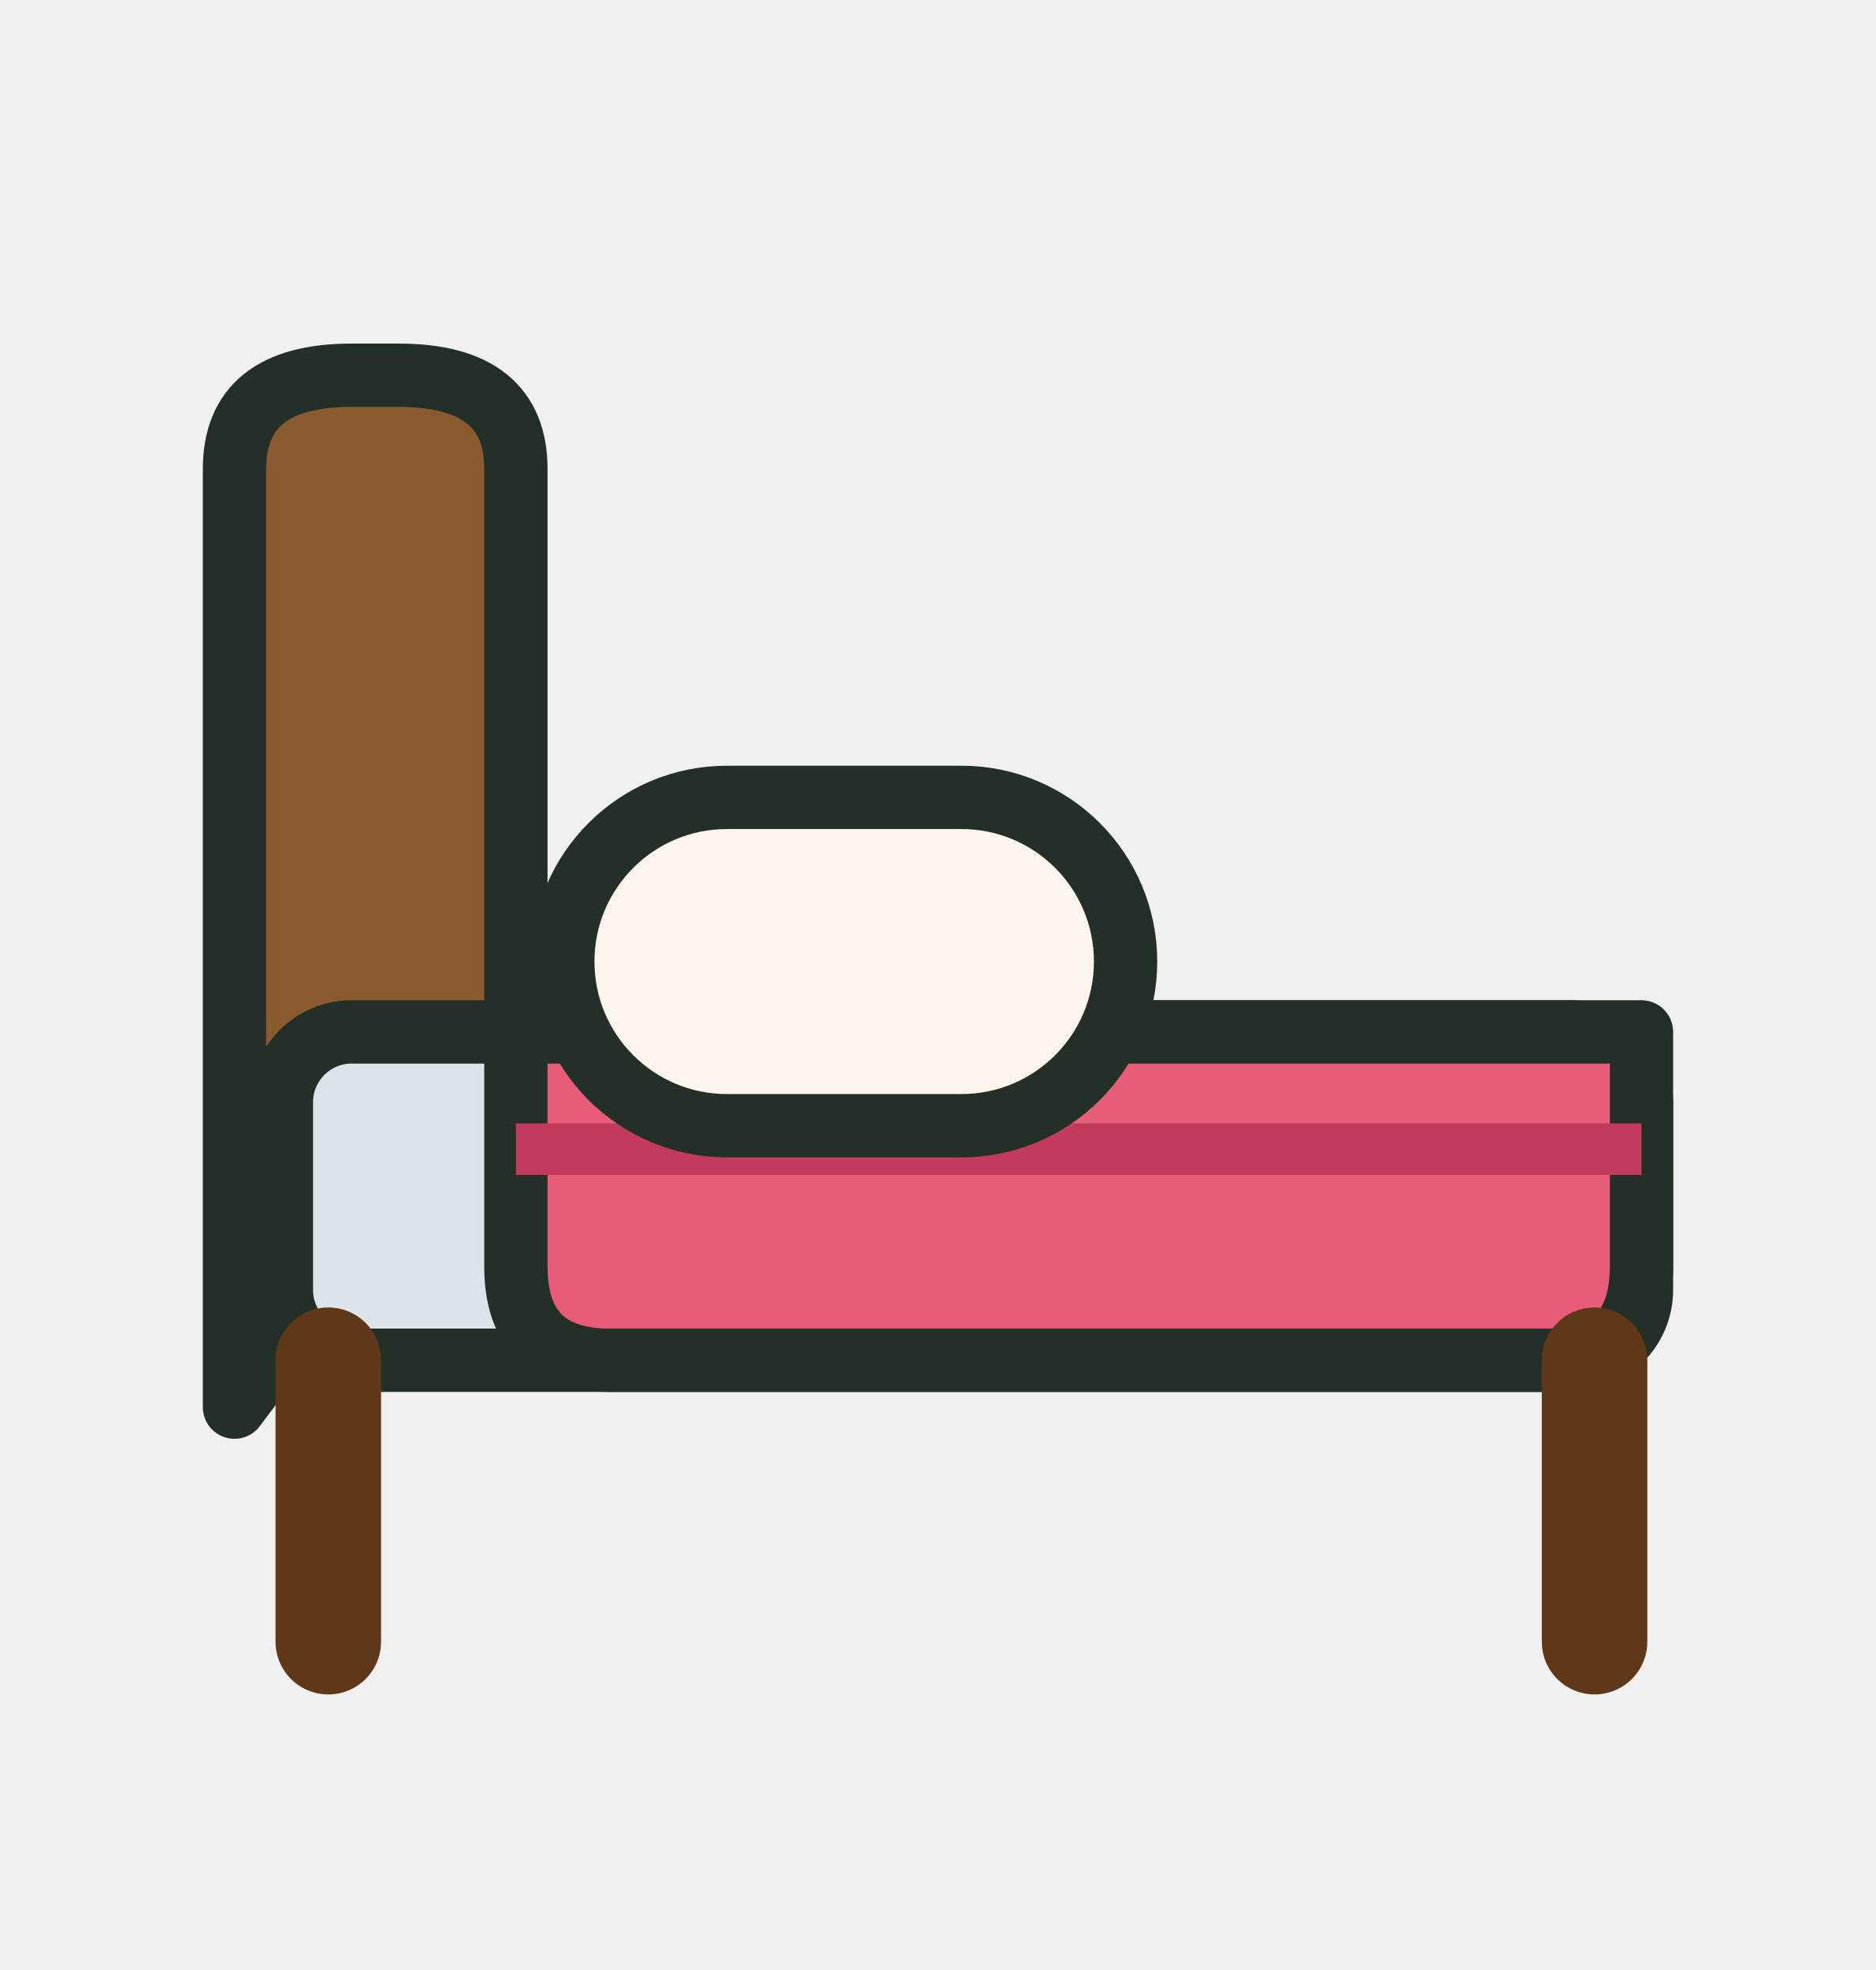
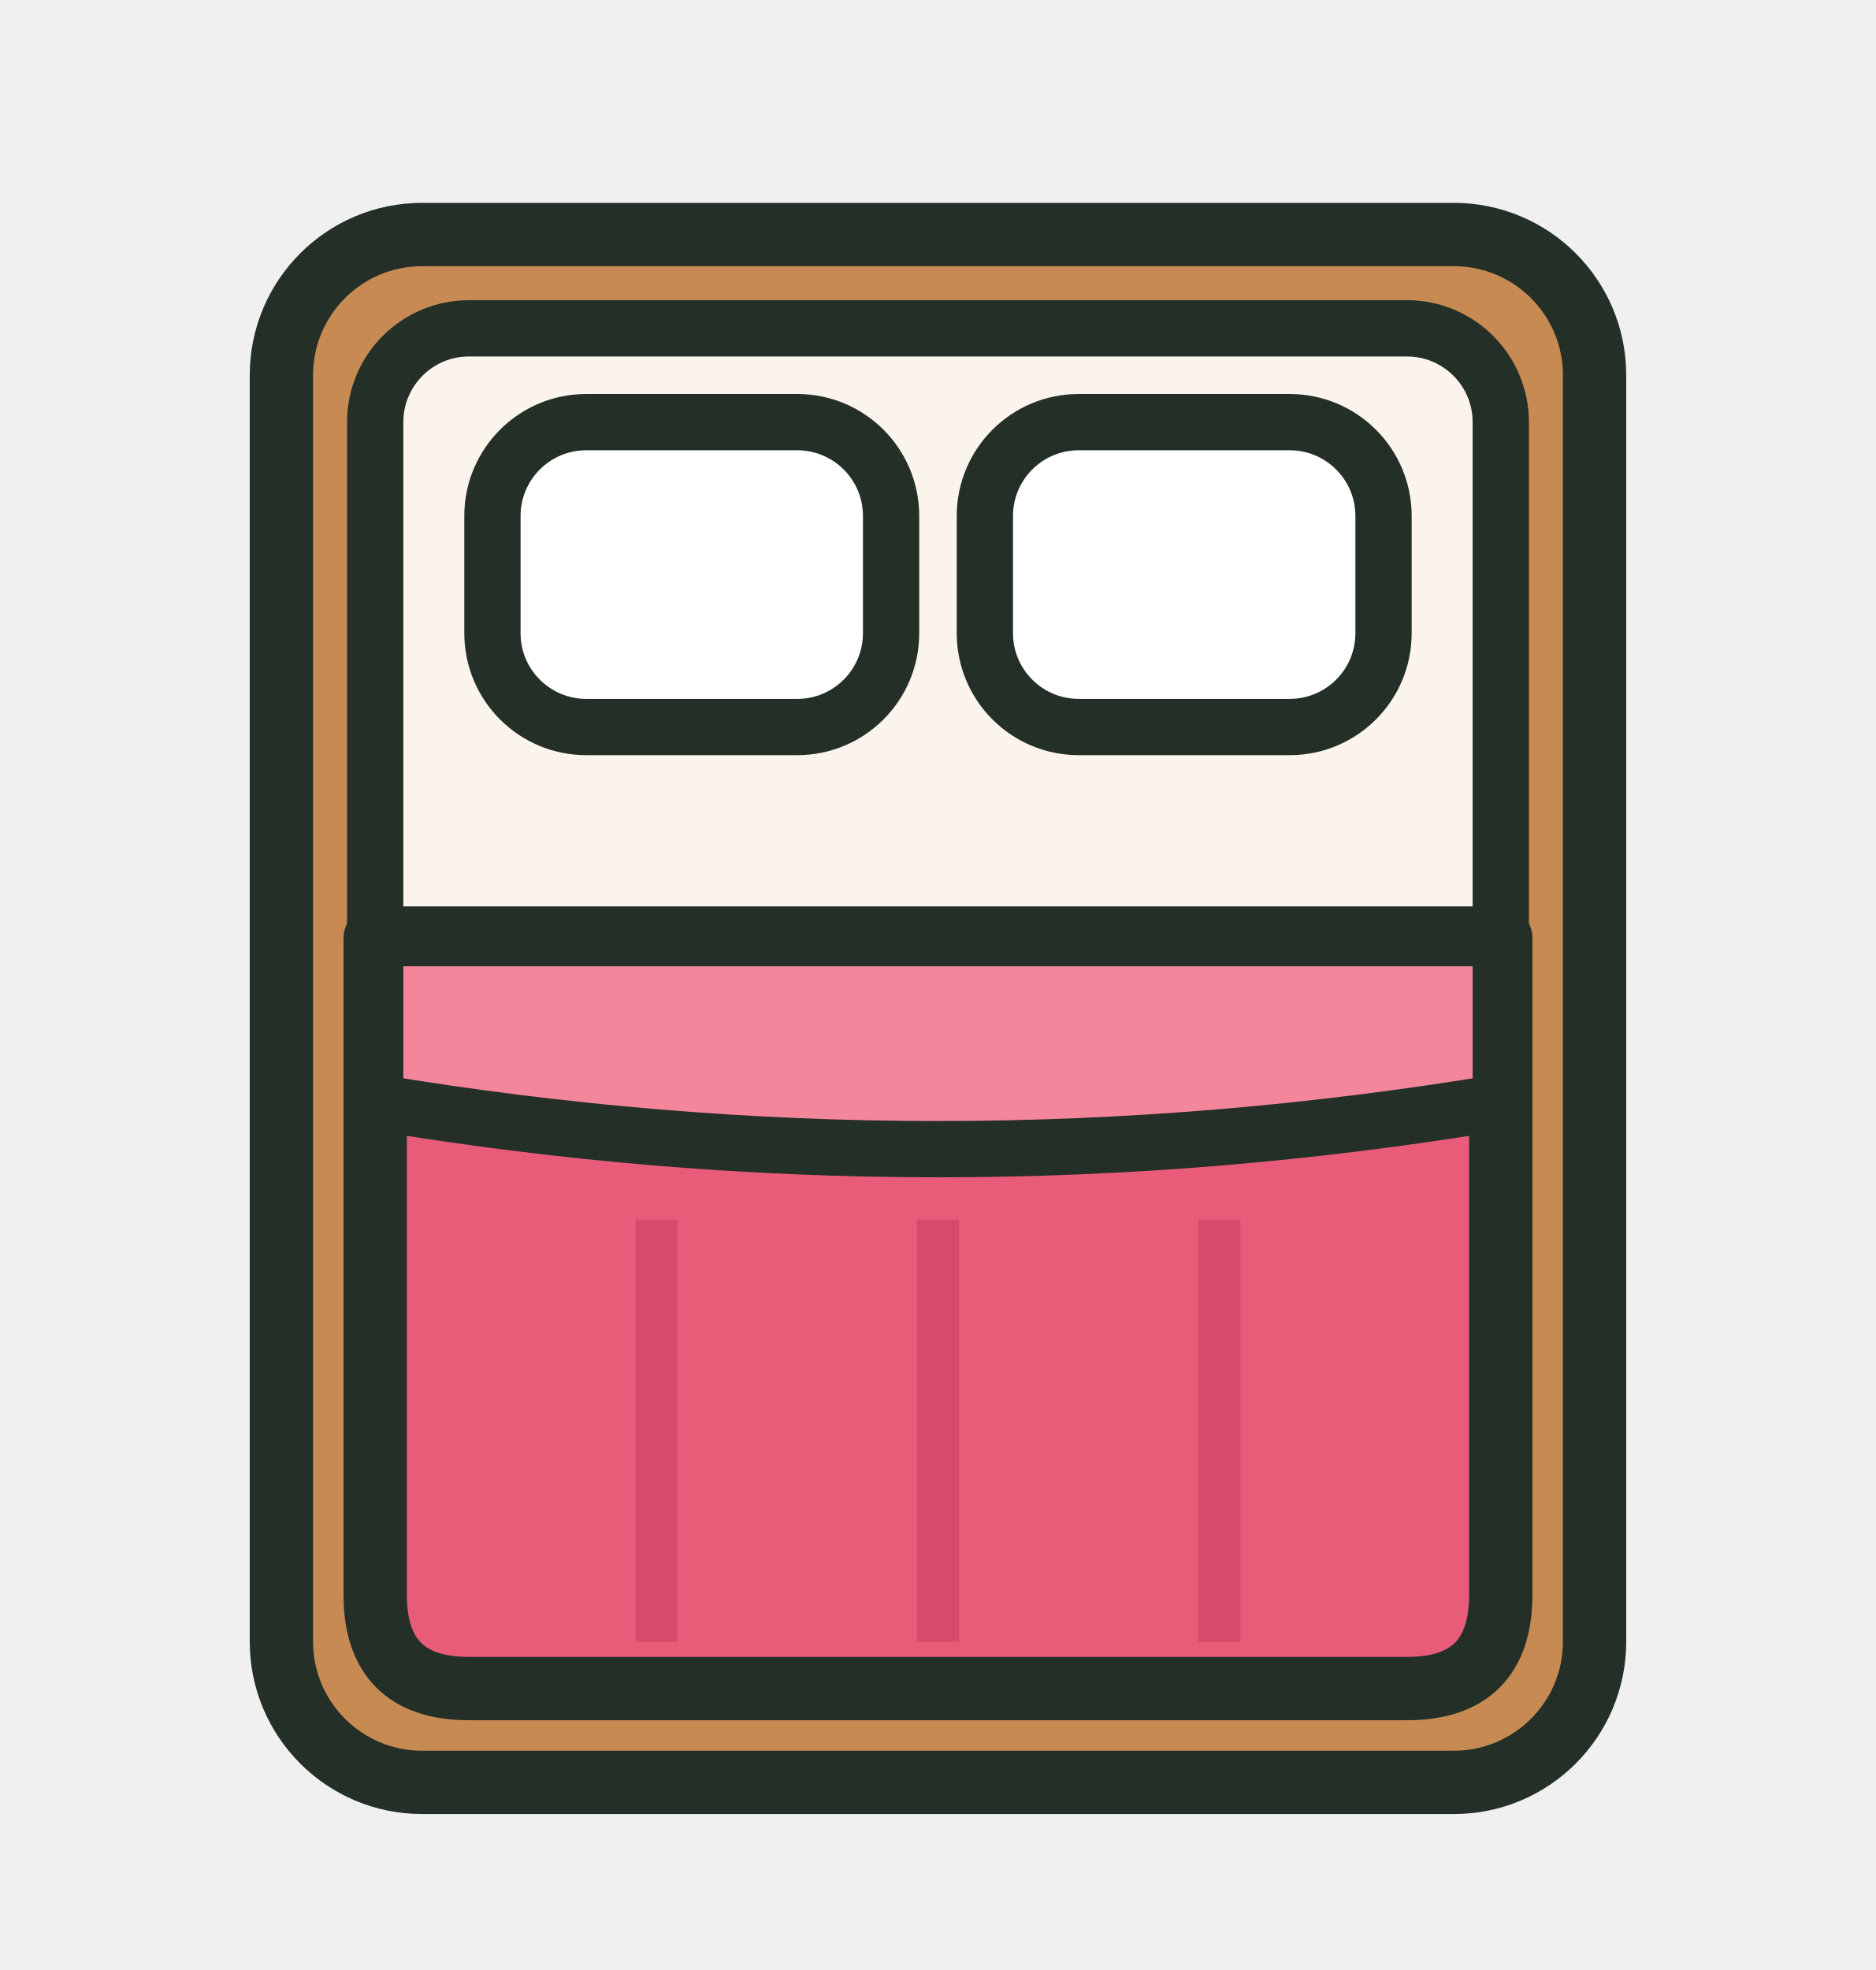
<svg xmlns="http://www.w3.org/2000/svg" viewBox="0 0 80 84">
-   <path d="M10,60 L10,20 Q10,16 15,16 L17,16 Q22,16 22,20 L22,44 Z" fill="#8A5A30" stroke="#243027" stroke-width="2.7" stroke-linejoin="round" />
-   <rect x="12" y="44" width="58" height="14" rx="3" fill="#DCE4EA" stroke="#243027" stroke-width="2.7" />
-   <path d="M22,44 L70,44 L70,54 Q70,58 66,58 L26,58 Q22,58 22,54 Z" fill="#E85C7A" stroke="#243027" stroke-width="2.7" stroke-linejoin="round" />
-   <path d="M22,49 L70,49" stroke="#C43A5C" stroke-width="2.2" />
-   <rect x="24" y="34" width="24" height="14" rx="7" fill="#FBF4EC" stroke="#243027" stroke-width="2.7" />
-   <path d="M14,58 L14,70 M68,58 L68,70" stroke="#5E3818" stroke-width="4.5" stroke-linecap="round" />
+   <rect x="12" y="10" width="56" height="66" rx="6" fill="#C68A52" stroke="#243027" stroke-width="2.7" />
+   <rect x="16" y="14" width="48" height="58" rx="4" fill="#FBF4EC" stroke="#243027" stroke-width="2.4" />
+   <rect x="21" y="18" width="17" height="13" rx="4" fill="#FFFFFF" stroke="#243027" stroke-width="2.4" />
+   <rect x="42" y="18" width="17" height="13" rx="4" fill="#FFFFFF" stroke="#243027" stroke-width="2.4" />
+   <path d="M16,40 L64,40 L64,68 Q64,72 60,72 L20,72 Q16,72 16,68 Z" fill="#E85C7A" stroke="#243027" stroke-width="2.7" stroke-linejoin="round" />
+   <path d="M16,40 L64,40 L64,47 Q40,51 16,47 Z" fill="#F4869C" stroke="#243027" stroke-width="2.4" stroke-linejoin="round" />
+   <path d="M40,52 L40,70 M28,52 L28,70 M52,52 L52,70" stroke="#C43A5C" stroke-width="1.8" opacity="0.5" />
</svg>
